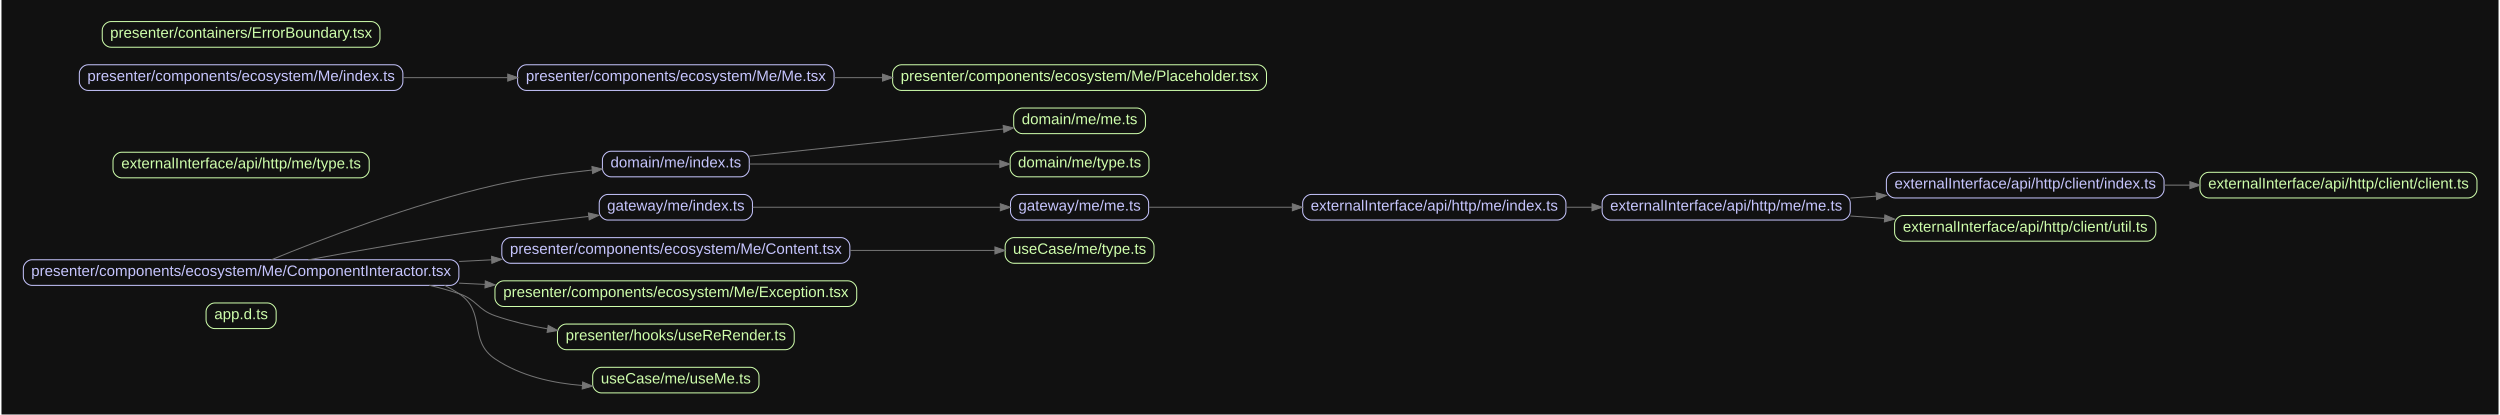
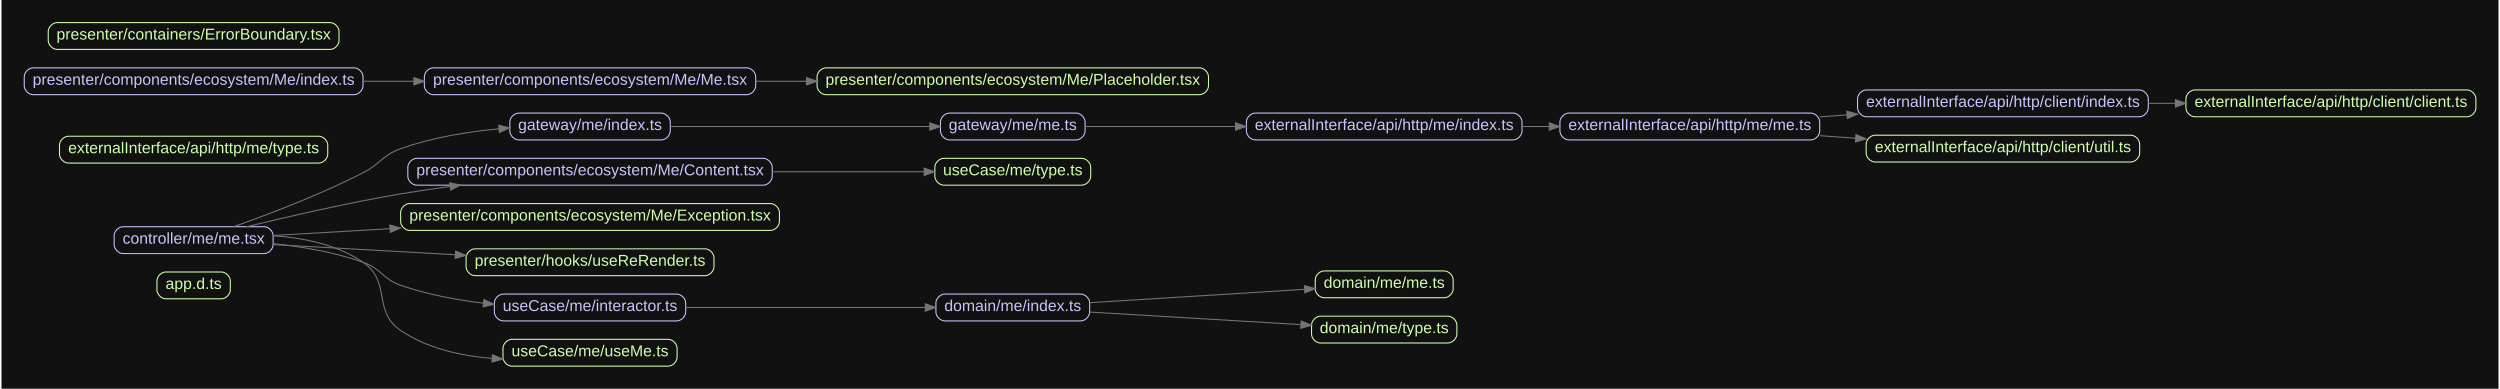
- <svg xmlns="http://www.w3.org/2000/svg" width="2485pt" height="412pt" viewBox="0.00 0.00 2484.77 412.45">
-   <g id="graph0" class="graph" transform="scale(1 1) rotate(0) translate(21.6 390.8485)">
-     <polygon fill="#111111" stroke="transparent" points="-21.6,21.6 -21.6,-390.849 2463.172,-390.849 2463.172,21.6 -21.6,21.6" />
+ <svg xmlns="http://www.w3.org/2000/svg" width="2373pt" height="369pt" viewBox="0.00 0.00 2373.05 369.45">
+   <g id="graph0" class="graph" transform="scale(1 1) rotate(0) translate(21.6 347.8485)">
+     <polygon fill="#111111" stroke="transparent" points="-21.6,21.6 -21.6,-347.849 2351.448,-347.849 2351.448,21.6 -21.6,21.6" />
    <g id="node1" class="node">
-       <path fill="none" stroke="#cfffac" d="M243.223,-89.374C243.223,-89.374 190.477,-89.374 190.477,-89.374 186.227,-89.374 181.977,-85.124 181.977,-80.874 181.977,-80.874 181.977,-72.374 181.977,-72.374 181.977,-68.124 186.227,-63.874 190.477,-63.874 190.477,-63.874 243.223,-63.874 243.223,-63.874 247.473,-63.874 251.723,-68.124 251.723,-72.374 251.723,-72.374 251.723,-80.874 251.723,-80.874 251.723,-85.124 247.473,-89.374 243.223,-89.374" />
-       <text text-anchor="middle" x="216.85" y="-73.249" font-family="Arial" font-size="15.00" fill="#cfffac">app.d.ts</text>
+       <path fill="none" stroke="#cfffac" d="M187.361,-89.374C187.361,-89.374 134.615,-89.374 134.615,-89.374 130.366,-89.374 126.116,-85.124 126.116,-80.874 126.116,-80.874 126.116,-72.374 126.116,-72.374 126.116,-68.124 130.366,-63.874 134.615,-63.874 134.615,-63.874 187.361,-63.874 187.361,-63.874 191.611,-63.874 195.861,-68.124 195.861,-72.374 195.861,-72.374 195.861,-80.874 195.861,-80.874 195.861,-85.124 191.611,-89.374 187.361,-89.374" />
+       <text text-anchor="middle" x="160.988" y="-73.249" font-family="Arial" font-size="15.00" fill="#cfffac">app.d.ts</text>
    </g>
    <g id="node2" class="node">
-       <path fill="none" stroke="#c6c5fe" d="M714.009,-240.374C714.009,-240.374 584.882,-240.374 584.882,-240.374 580.632,-240.374 576.382,-236.124 576.382,-231.874 576.382,-231.874 576.382,-223.374 576.382,-223.374 576.382,-219.124 580.632,-214.875 584.882,-214.875 584.882,-214.875 714.009,-214.875 714.009,-214.875 718.259,-214.875 722.509,-219.124 722.509,-223.374 722.509,-223.374 722.509,-231.874 722.509,-231.874 722.509,-236.124 718.259,-240.374 714.009,-240.374" />
-       <text text-anchor="middle" x="649.446" y="-224.249" font-family="Arial" font-size="15.00" fill="#c6c5fe">domain/me/index.ts</text>
+       <path fill="none" stroke="#c6c5fe" d="M228.025,-132.374C228.025,-132.374 93.951,-132.374 93.951,-132.374 89.702,-132.374 85.452,-128.124 85.452,-123.874 85.452,-123.874 85.452,-115.374 85.452,-115.374 85.452,-111.124 89.702,-106.874 93.951,-106.874 93.951,-106.874 228.025,-106.874 228.025,-106.874 232.275,-106.874 236.525,-111.124 236.525,-115.374 236.525,-115.374 236.525,-123.874 236.525,-123.874 236.525,-128.124 232.275,-132.374 228.025,-132.374" />
+       <text text-anchor="middle" x="160.988" y="-116.249" font-family="Arial" font-size="15.00" fill="#c6c5fe">controller/me/me.tsx</text>
    </g>
    <g id="node3" class="node">
-       <path fill="none" stroke="#cfffac" d="M1108.237,-283.374C1108.237,-283.374 994.154,-283.374 994.154,-283.374 989.904,-283.374 985.654,-279.124 985.654,-274.874 985.654,-274.874 985.654,-266.374 985.654,-266.374 985.654,-262.124 989.904,-257.875 994.154,-257.875 994.154,-257.875 1108.237,-257.875 1108.237,-257.875 1112.487,-257.875 1116.737,-262.124 1116.737,-266.374 1116.737,-266.374 1116.737,-274.874 1116.737,-274.874 1116.737,-279.124 1112.487,-283.374 1108.237,-283.374" />
-       <text text-anchor="middle" x="1051.196" y="-267.248" font-family="Arial" font-size="15.00" fill="#cfffac">domain/me/me.ts</text>
+       <path fill="none" stroke="#c6c5fe" d="M605.458,-240.374C605.458,-240.374 469.986,-240.374 469.986,-240.374 465.736,-240.374 461.486,-236.124 461.486,-231.874 461.486,-231.874 461.486,-223.374 461.486,-223.374 461.486,-219.124 465.736,-214.875 469.986,-214.875 469.986,-214.875 605.458,-214.875 605.458,-214.875 609.708,-214.875 613.958,-219.124 613.958,-223.374 613.958,-223.374 613.958,-231.874 613.958,-231.874 613.958,-236.124 609.708,-240.374 605.458,-240.374" />
+       <text text-anchor="middle" x="537.722" y="-224.249" font-family="Arial" font-size="15.00" fill="#c6c5fe">gateway/me/index.ts</text>
    </g>
    <g id="edge1" class="edge">
-       <path fill="none" stroke="#757575" d="M722.666,-235.461C794.322,-243.131 902.983,-254.761 975.483,-262.521" />
-       <polygon fill="#757575" stroke="#757575" points="975.15,-266.005 985.466,-263.589 975.895,-259.045 975.15,-266.005" />
+       <path fill="none" stroke="#757575" d="M198.636,-132.293C231.84,-144.002 281.155,-162.71 321.977,-183.624 338.875,-192.281 340.092,-200.249 357.977,-206.624 387.357,-217.097 420.982,-222.605 451.14,-225.424" />
+       <polygon fill="#757575" stroke="#757575" points="450.964,-228.922 461.224,-226.281 451.556,-221.947 450.964,-228.922" />
    </g>
    <g id="node4" class="node">
-       <path fill="none" stroke="#cfffac" d="M1111.753,-240.374C1111.753,-240.374 990.639,-240.374 990.639,-240.374 986.389,-240.374 982.139,-236.124 982.139,-231.874 982.139,-231.874 982.139,-223.374 982.139,-223.374 982.139,-219.124 986.389,-214.875 990.639,-214.875 990.639,-214.875 1111.753,-214.875 1111.753,-214.875 1116.003,-214.875 1120.252,-219.124 1120.252,-223.374 1120.252,-223.374 1120.252,-231.874 1120.252,-231.874 1120.252,-236.124 1116.003,-240.374 1111.753,-240.374" />
-       <text text-anchor="middle" x="1051.196" y="-224.249" font-family="Arial" font-size="15.00" fill="#cfffac">domain/me/type.ts</text>
+       <path fill="none" stroke="#c6c5fe" d="M702.376,-197.374C702.376,-197.374 373.068,-197.374 373.068,-197.374 368.818,-197.374 364.568,-193.124 364.568,-188.874 364.568,-188.874 364.568,-180.374 364.568,-180.374 364.568,-176.124 368.818,-171.875 373.068,-171.875 373.068,-171.875 702.376,-171.875 702.376,-171.875 706.626,-171.875 710.876,-176.124 710.876,-180.374 710.876,-180.374 710.876,-188.874 710.876,-188.874 710.876,-193.124 706.626,-197.374 702.376,-197.374" />
+       <text text-anchor="middle" x="537.722" y="-181.249" font-family="Arial" font-size="15.00" fill="#c6c5fe">presenter/components/ecosystem/Me/Content.tsx</text>
    </g>
    <g id="edge2" class="edge">
-       <path fill="none" stroke="#757575" d="M722.666,-227.624C792.989,-227.624 898.953,-227.624 971.4,-227.624" />
-       <polygon fill="#757575" stroke="#757575" points="971.838,-231.124 981.837,-227.624 971.837,-224.124 971.838,-231.124" />
+       <path fill="none" stroke="#757575" d="M210.904,-132.275C250.557,-141.96 307.536,-155.068 357.977,-163.624 372.968,-166.167 388.716,-168.499 404.398,-170.609" />
+       <polygon fill="#757575" stroke="#757575" points="404.314,-174.128 414.685,-171.964 405.228,-167.188 404.314,-174.128" />
    </g>
    <g id="node5" class="node">
-       <path fill="none" stroke="#cfffac" d="M2433.225,-219.374C2433.225,-219.374 2174.611,-219.374 2174.611,-219.374 2170.362,-219.374 2166.112,-215.124 2166.112,-210.874 2166.112,-210.874 2166.112,-202.374 2166.112,-202.374 2166.112,-198.124 2170.362,-193.875 2174.611,-193.875 2174.611,-193.875 2433.225,-193.875 2433.225,-193.875 2437.475,-193.875 2441.725,-198.124 2441.725,-202.374 2441.725,-202.374 2441.725,-210.874 2441.725,-210.874 2441.725,-215.124 2437.475,-219.374 2433.225,-219.374" />
-       <text text-anchor="middle" x="2303.919" y="-203.249" font-family="Arial" font-size="15.00" fill="#cfffac">externalInterface/api/http/client/client.ts</text>
+       <path fill="none" stroke="#cfffac" d="M709.214,-154.374C709.214,-154.374 366.231,-154.374 366.231,-154.374 361.981,-154.374 357.731,-150.124 357.731,-145.874 357.731,-145.874 357.731,-137.374 357.731,-137.374 357.731,-133.124 361.981,-128.875 366.231,-128.875 366.231,-128.875 709.214,-128.875 709.214,-128.875 713.464,-128.875 717.714,-133.124 717.714,-137.374 717.714,-137.374 717.714,-145.874 717.714,-145.874 717.714,-150.124 713.464,-154.374 709.214,-154.374" />
+       <text text-anchor="middle" x="537.722" y="-138.249" font-family="Arial" font-size="15.00" fill="#cfffac">presenter/components/ecosystem/Me/Exception.tsx</text>
+     </g>
+     <g id="edge3" class="edge">
+       <path fill="none" stroke="#757575" d="M236.773,-124.05C269.06,-125.935 308.318,-128.228 347.673,-130.526" />
+       <polygon fill="#757575" stroke="#757575" points="347.49,-134.021 357.677,-131.11 347.898,-127.033 347.49,-134.021" />
    </g>
    <g id="node6" class="node">
-       <path fill="none" stroke="#c6c5fe" d="M2121.84,-219.374C2121.84,-219.374 1862.542,-219.374 1862.542,-219.374 1858.292,-219.374 1854.042,-215.124 1854.042,-210.874 1854.042,-210.874 1854.042,-202.374 1854.042,-202.374 1854.042,-198.124 1858.292,-193.875 1862.542,-193.875 1862.542,-193.875 2121.84,-193.875 2121.84,-193.875 2126.09,-193.875 2130.34,-198.124 2130.34,-202.374 2130.34,-202.374 2130.34,-210.874 2130.34,-210.874 2130.34,-215.124 2126.09,-219.374 2121.84,-219.374" />
-       <text text-anchor="middle" x="1992.191" y="-203.249" font-family="Arial" font-size="15.00" fill="#c6c5fe">externalInterface/api/http/client/index.ts</text>
+       <path fill="none" stroke="#cfffac" d="M647.017,-111.374C647.017,-111.374 428.427,-111.374 428.427,-111.374 424.178,-111.374 419.928,-107.124 419.928,-102.874 419.928,-102.874 419.928,-94.374 419.928,-94.374 419.928,-90.124 424.178,-85.874 428.427,-85.874 428.427,-85.874 647.017,-85.874 647.017,-85.874 651.267,-85.874 655.517,-90.124 655.517,-94.374 655.517,-94.374 655.517,-102.874 655.517,-102.874 655.517,-107.124 651.267,-111.374 647.017,-111.374" />
+       <text text-anchor="middle" x="537.722" y="-95.249" font-family="Arial" font-size="15.00" fill="#cfffac">presenter/hooks/useReRender.ts</text>
    </g>
-     <g id="edge3" class="edge">
-       <path fill="none" stroke="#757575" d="M2130.28,-206.624C2138.825,-206.624 2147.442,-206.624 2156.027,-206.624" />
-       <polygon fill="#757575" stroke="#757575" points="2156.083,-210.124 2166.083,-206.624 2156.083,-203.124 2156.083,-210.124" />
+     <g id="edge4" class="edge">
+       <path fill="none" stroke="#757575" d="M236.773,-115.4C286.231,-112.643 352.045,-108.974 409.513,-105.771" />
+       <polygon fill="#757575" stroke="#757575" points="409.979,-109.251 419.769,-105.199 409.589,-102.261 409.979,-109.251" />
    </g>
    <g id="node7" class="node">
-       <path fill="none" stroke="#cfffac" d="M2113.656,-176.374C2113.656,-176.374 1870.726,-176.374 1870.726,-176.374 1866.476,-176.374 1862.226,-172.124 1862.226,-167.874 1862.226,-167.874 1862.226,-159.374 1862.226,-159.374 1862.226,-155.124 1866.476,-150.875 1870.726,-150.875 1870.726,-150.875 2113.656,-150.875 2113.656,-150.875 2117.905,-150.875 2122.155,-155.124 2122.155,-159.374 2122.155,-159.374 2122.155,-167.874 2122.155,-167.874 2122.155,-172.124 2117.905,-176.374 2113.656,-176.374" />
-       <text text-anchor="middle" x="1992.191" y="-160.249" font-family="Arial" font-size="15.00" fill="#cfffac">externalInterface/api/http/client/util.ts</text>
+       <path fill="none" stroke="#c6c5fe" d="M620.13,-68.374C620.13,-68.374 455.314,-68.374 455.314,-68.374 451.064,-68.374 446.814,-64.124 446.814,-59.874 446.814,-59.874 446.814,-51.374 446.814,-51.374 446.814,-47.124 451.064,-42.874 455.314,-42.874 455.314,-42.874 620.13,-42.874 620.13,-42.874 624.38,-42.874 628.63,-47.124 628.63,-51.374 628.63,-51.374 628.63,-59.874 628.63,-59.874 628.63,-64.124 624.38,-68.374 620.13,-68.374" />
+       <text text-anchor="middle" x="537.722" y="-52.248" font-family="Arial" font-size="15.00" fill="#c6c5fe">useCase/me/interactor.ts</text>
+     </g>
+     <g id="edge5" class="edge">
+       <path fill="none" stroke="#757575" d="M236.642,-116.31C264.104,-113.413 294.997,-108.141 321.977,-98.624 339.66,-92.386 340.252,-82.743 357.977,-76.624 382.621,-68.116 410.176,-62.917 436.164,-59.776" />
+       <polygon fill="#757575" stroke="#757575" points="436.87,-63.219 446.42,-58.631 436.094,-56.262 436.87,-63.219" />
    </g>
    <g id="node8" class="node">
-       <path fill="none" stroke="#c6c5fe" d="M1526.654,-197.374C1526.654,-197.374 1281.715,-197.374 1281.715,-197.374 1277.465,-197.374 1273.215,-193.124 1273.215,-188.874 1273.215,-188.874 1273.215,-180.374 1273.215,-180.374 1273.215,-176.124 1277.465,-171.875 1281.715,-171.875 1281.715,-171.875 1526.654,-171.875 1526.654,-171.875 1530.904,-171.875 1535.154,-176.124 1535.154,-180.374 1535.154,-180.374 1535.154,-188.874 1535.154,-188.874 1535.154,-193.124 1530.904,-197.374 1526.654,-197.374" />
-       <text text-anchor="middle" x="1404.184" y="-181.249" font-family="Arial" font-size="15.00" fill="#c6c5fe">externalInterface/api/http/me/index.ts</text>
+       <path fill="none" stroke="#cfffac" d="M611.953,-25.374C611.953,-25.374 463.491,-25.374 463.491,-25.374 459.241,-25.374 454.991,-21.124 454.991,-16.874 454.991,-16.874 454.991,-8.374 454.991,-8.374 454.991,-4.124 459.241,.126 463.491,.126 463.491,.126 611.953,.126 611.953,.126 616.203,.126 620.453,-4.124 620.453,-8.374 620.453,-8.374 620.453,-16.874 620.453,-16.874 620.453,-21.124 616.203,-25.374 611.953,-25.374" />
+       <text text-anchor="middle" x="537.722" y="-9.248" font-family="Arial" font-size="15.00" fill="#cfffac">useCase/me/useMe.ts</text>
+     </g>
+     <g id="edge6" class="edge">
+       <path fill="none" stroke="#757575" d="M236.587,-123.752C265.426,-121.918 297.273,-115.429 321.977,-98.624 349.281,-80.05 330.548,-52.015 357.977,-33.624 383.18,-16.725 414.95,-9.588 444.745,-7.253" />
+       <polygon fill="#757575" stroke="#757575" points="444.995,-10.744 454.761,-6.638 444.566,-3.757 444.995,-10.744" />
+     </g>
+     <g id="node18" class="node">
+       <path fill="none" stroke="#c6c5fe" d="M999.686,-240.374C999.686,-240.374 879.258,-240.374 879.258,-240.374 875.008,-240.374 870.758,-236.124 870.758,-231.874 870.758,-231.874 870.758,-223.374 870.758,-223.374 870.758,-219.124 875.008,-214.875 879.258,-214.875 879.258,-214.875 999.686,-214.875 999.686,-214.875 1003.936,-214.875 1008.186,-219.124 1008.186,-223.374 1008.186,-223.374 1008.186,-231.874 1008.186,-231.874 1008.186,-236.124 1003.936,-240.374 999.686,-240.374" />
+       <text text-anchor="middle" x="939.472" y="-224.249" font-family="Arial" font-size="15.00" fill="#c6c5fe">gateway/me/me.ts</text>
+     </g>
+     <g id="edge13" class="edge">
+       <path fill="none" stroke="#757575" d="M614.234,-227.624C684.756,-227.624 788.995,-227.624 860.338,-227.624" />
+       <polygon fill="#757575" stroke="#757575" points="860.617,-231.124 870.617,-227.624 860.617,-224.124 860.617,-231.124" />
+     </g>
+     <g id="node19" class="node">
+       <path fill="none" stroke="#cfffac" d="M1005.034,-197.374C1005.034,-197.374 873.91,-197.374 873.91,-197.374 869.66,-197.374 865.41,-193.124 865.41,-188.874 865.41,-188.874 865.41,-180.374 865.41,-180.374 865.41,-176.124 869.66,-171.875 873.91,-171.875 873.91,-171.875 1005.034,-171.875 1005.034,-171.875 1009.284,-171.875 1013.534,-176.124 1013.534,-180.374 1013.534,-180.374 1013.534,-188.874 1013.534,-188.874 1013.534,-193.124 1009.284,-197.374 1005.034,-197.374" />
+       <text text-anchor="middle" x="939.472" y="-181.249" font-family="Arial" font-size="15.00" fill="#cfffac">useCase/me/type.ts</text>
+     </g>
+     <g id="edge15" class="edge">
+       <path fill="none" stroke="#757575" d="M711.015,-184.624C760.946,-184.624 813.195,-184.624 855.104,-184.624" />
+       <polygon fill="#757575" stroke="#757575" points="855.252,-188.124 865.252,-184.624 855.252,-181.124 855.252,-188.124" />
    </g>
    <g id="node9" class="node">
-       <path fill="none" stroke="#c6c5fe" d="M1809.59,-197.374C1809.59,-197.374 1579.695,-197.374 1579.695,-197.374 1575.445,-197.374 1571.195,-193.124 1571.195,-188.874 1571.195,-188.874 1571.195,-180.374 1571.195,-180.374 1571.195,-176.124 1575.445,-171.875 1579.695,-171.875 1579.695,-171.875 1809.59,-171.875 1809.59,-171.875 1813.84,-171.875 1818.09,-176.124 1818.09,-180.374 1818.09,-180.374 1818.09,-188.874 1818.09,-188.874 1818.09,-193.124 1813.84,-197.374 1809.59,-197.374" />
-       <text text-anchor="middle" x="1694.643" y="-181.249" font-family="Arial" font-size="15.00" fill="#c6c5fe">externalInterface/api/http/me/me.ts</text>
+       <path fill="none" stroke="#c6c5fe" d="M1004.036,-68.374C1004.036,-68.374 874.908,-68.374 874.908,-68.374 870.658,-68.374 866.408,-64.124 866.408,-59.874 866.408,-59.874 866.408,-51.374 866.408,-51.374 866.408,-47.124 870.658,-42.874 874.908,-42.874 874.908,-42.874 1004.036,-42.874 1004.036,-42.874 1008.285,-42.874 1012.535,-47.124 1012.535,-51.374 1012.535,-51.374 1012.535,-59.874 1012.535,-59.874 1012.535,-64.124 1008.285,-68.374 1004.036,-68.374" />
+       <text text-anchor="middle" x="939.472" y="-52.248" font-family="Arial" font-size="15.00" fill="#c6c5fe">domain/me/index.ts</text>
    </g>
-     <g id="edge4" class="edge">
-       <path fill="none" stroke="#757575" d="M1535.392,-184.624C1543.929,-184.624 1552.53,-184.624 1561.078,-184.624" />
-       <polygon fill="#757575" stroke="#757575" points="1561.08,-188.124 1571.08,-184.624 1561.08,-181.124 1561.08,-188.124" />
-     </g>
-     <g id="edge5" class="edge">
-       <path fill="none" stroke="#757575" d="M1818.245,-193.763C1826.737,-194.391 1835.342,-195.027 1843.945,-195.663" />
-       <polygon fill="#757575" stroke="#757575" points="1843.805,-199.162 1854.036,-196.409 1844.322,-192.181 1843.805,-199.162" />
-     </g>
-     <g id="edge6" class="edge">
-       <path fill="none" stroke="#757575" d="M1818.245,-175.901C1829.369,-175.116 1840.687,-174.317 1851.94,-173.523" />
-       <polygon fill="#757575" stroke="#757575" points="1852.519,-176.991 1862.248,-172.795 1852.026,-170.008 1852.519,-176.991" />
+     <g id="edge18" class="edge">
+       <path fill="none" stroke="#757575" d="M628.634,-55.624C696.996,-55.624 789.919,-55.624 856.32,-55.624" />
+       <polygon fill="#757575" stroke="#757575" points="856.33,-59.124 866.33,-55.624 856.33,-52.124 856.33,-59.124" />
    </g>
    <g id="node10" class="node">
-       <path fill="none" stroke="#cfffac" d="M335.813,-239.374C335.813,-239.374 97.888,-239.374 97.888,-239.374 93.638,-239.374 89.388,-235.124 89.388,-230.874 89.388,-230.874 89.388,-222.374 89.388,-222.374 89.388,-218.124 93.638,-213.875 97.888,-213.875 97.888,-213.875 335.813,-213.875 335.813,-213.875 340.062,-213.875 344.312,-218.124 344.312,-222.374 344.312,-222.374 344.312,-230.874 344.312,-230.874 344.312,-235.124 340.062,-239.374 335.813,-239.374" />
-       <text text-anchor="middle" x="216.85" y="-223.249" font-family="Arial" font-size="15.00" fill="#cfffac">externalInterface/api/http/me/type.ts</text>
+       <path fill="none" stroke="#cfffac" d="M1349.502,-90.374C1349.502,-90.374 1235.419,-90.374 1235.419,-90.374 1231.169,-90.374 1226.919,-86.124 1226.919,-81.874 1226.919,-81.874 1226.919,-73.374 1226.919,-73.374 1226.919,-69.124 1231.169,-64.874 1235.419,-64.874 1235.419,-64.874 1349.502,-64.874 1349.502,-64.874 1353.752,-64.874 1358.002,-69.124 1358.002,-73.374 1358.002,-73.374 1358.002,-81.874 1358.002,-81.874 1358.002,-86.124 1353.752,-90.374 1349.502,-90.374" />
+       <text text-anchor="middle" x="1292.461" y="-74.249" font-family="Arial" font-size="15.00" fill="#cfffac">domain/me/me.ts</text>
+     </g>
+     <g id="edge7" class="edge">
+       <path fill="none" stroke="#757575" d="M1012.611,-60.183C1072.266,-63.901 1156.244,-69.135 1216.618,-72.897" />
+       <polygon fill="#757575" stroke="#757575" points="1216.652,-76.406 1226.85,-73.535 1217.087,-69.42 1216.652,-76.406" />
    </g>
    <g id="node11" class="node">
-       <path fill="none" stroke="#c6c5fe" d="M717.182,-197.374C717.182,-197.374 581.71,-197.374 581.71,-197.374 577.46,-197.374 573.21,-193.124 573.21,-188.874 573.21,-188.874 573.21,-180.374 573.21,-180.374 573.21,-176.124 577.46,-171.875 581.71,-171.875 581.71,-171.875 717.182,-171.875 717.182,-171.875 721.432,-171.875 725.682,-176.124 725.682,-180.374 725.682,-180.374 725.682,-188.874 725.682,-188.874 725.682,-193.124 721.432,-197.374 717.182,-197.374" />
-       <text text-anchor="middle" x="649.446" y="-181.249" font-family="Arial" font-size="15.00" fill="#c6c5fe">gateway/me/index.ts</text>
+       <path fill="none" stroke="#cfffac" d="M1353.018,-47.374C1353.018,-47.374 1231.904,-47.374 1231.904,-47.374 1227.654,-47.374 1223.404,-43.124 1223.404,-38.874 1223.404,-38.874 1223.404,-30.374 1223.404,-30.374 1223.404,-26.124 1227.654,-21.875 1231.904,-21.875 1231.904,-21.875 1353.018,-21.875 1353.018,-21.875 1357.268,-21.875 1361.518,-26.124 1361.518,-30.374 1361.518,-30.374 1361.518,-38.874 1361.518,-38.874 1361.518,-43.124 1357.268,-47.374 1353.018,-47.374" />
+       <text text-anchor="middle" x="1292.461" y="-31.248" font-family="Arial" font-size="15.00" fill="#cfffac">domain/me/type.ts</text>
+     </g>
+     <g id="edge8" class="edge">
+       <path fill="none" stroke="#757575" d="M1012.611,-51.273C1071.121,-47.792 1153.028,-42.919 1213.115,-39.345" />
+       <polygon fill="#757575" stroke="#757575" points="1213.541,-42.826 1223.315,-38.738 1213.125,-35.838 1213.541,-42.826" />
    </g>
    <g id="node12" class="node">
-       <path fill="none" stroke="#c6c5fe" d="M1111.41,-197.374C1111.41,-197.374 990.981,-197.374 990.981,-197.374 986.731,-197.374 982.481,-193.124 982.481,-188.874 982.481,-188.874 982.481,-180.374 982.481,-180.374 982.481,-176.124 986.731,-171.875 990.981,-171.875 990.981,-171.875 1111.41,-171.875 1111.41,-171.875 1115.66,-171.875 1119.91,-176.124 1119.91,-180.374 1119.91,-180.374 1119.91,-188.874 1119.91,-188.874 1119.91,-193.124 1115.66,-197.374 1111.41,-197.374" />
-       <text text-anchor="middle" x="1051.196" y="-181.249" font-family="Arial" font-size="15.00" fill="#c6c5fe">gateway/me/me.ts</text>
-     </g>
-     <g id="edge7" class="edge">
-       <path fill="none" stroke="#757575" d="M725.957,-184.624C796.48,-184.624 900.718,-184.624 972.062,-184.624" />
-       <polygon fill="#757575" stroke="#757575" points="972.341,-188.124 982.341,-184.624 972.341,-181.124 972.341,-188.124" />
-     </g>
-     <g id="edge8" class="edge">
-       <path fill="none" stroke="#757575" d="M1120.093,-184.624C1160.732,-184.624 1213.677,-184.624 1262.831,-184.624" />
-       <polygon fill="#757575" stroke="#757575" points="1262.931,-188.124 1272.931,-184.624 1262.931,-181.124 1262.931,-188.124" />
+       <path fill="none" stroke="#cfffac" d="M2321.502,-262.374C2321.502,-262.374 2062.888,-262.374 2062.888,-262.374 2058.638,-262.374 2054.388,-258.124 2054.388,-253.874 2054.388,-253.874 2054.388,-245.374 2054.388,-245.374 2054.388,-241.124 2058.638,-236.875 2062.888,-236.875 2062.888,-236.875 2321.502,-236.875 2321.502,-236.875 2325.752,-236.875 2330.002,-241.124 2330.002,-245.374 2330.002,-245.374 2330.002,-253.874 2330.002,-253.874 2330.002,-258.124 2325.752,-262.374 2321.502,-262.374" />
+       <text text-anchor="middle" x="2192.195" y="-246.249" font-family="Arial" font-size="15.00" fill="#cfffac">externalInterface/api/http/client/client.ts</text>
    </g>
    <g id="node13" class="node">
-       <path fill="none" stroke="#c6c5fe" d="M425.05,-132.374C425.05,-132.374 8.65,-132.374 8.65,-132.374 4.4,-132.374 .15,-128.124 .15,-123.874 .15,-123.874 .15,-115.374 .15,-115.374 .15,-111.124 4.4,-106.874 8.65,-106.874 8.65,-106.874 425.05,-106.874 425.05,-106.874 429.3,-106.874 433.55,-111.124 433.55,-115.374 433.55,-115.374 433.55,-123.874 433.55,-123.874 433.55,-128.124 429.3,-132.374 425.05,-132.374" />
-       <text text-anchor="middle" x="216.85" y="-116.249" font-family="Arial" font-size="15.00" fill="#c6c5fe">presenter/components/ecosystem/Me/ComponentInteractor.tsx</text>
+       <path fill="none" stroke="#c6c5fe" d="M2010.116,-262.374C2010.116,-262.374 1750.818,-262.374 1750.818,-262.374 1746.568,-262.374 1742.318,-258.124 1742.318,-253.874 1742.318,-253.874 1742.318,-245.374 1742.318,-245.374 1742.318,-241.124 1746.568,-236.875 1750.818,-236.875 1750.818,-236.875 2010.116,-236.875 2010.116,-236.875 2014.366,-236.875 2018.616,-241.124 2018.616,-245.374 2018.616,-245.374 2018.616,-253.874 2018.616,-253.874 2018.616,-258.124 2014.366,-262.374 2010.116,-262.374" />
+       <text text-anchor="middle" x="1880.467" y="-246.249" font-family="Arial" font-size="15.00" fill="#c6c5fe">externalInterface/api/http/client/index.ts</text>
    </g>
    <g id="edge9" class="edge">
-       <path fill="none" stroke="#757575" d="M246.982,-132.37C293.763,-151.61 387.091,-187.817 469.7,-206.624 500.801,-213.705 535.503,-218.472 566.059,-221.647" />
-       <polygon fill="#757575" stroke="#757575" points="565.953,-225.154 576.251,-222.664 566.648,-218.189 565.953,-225.154" />
+       <path fill="none" stroke="#757575" d="M2018.557,-249.624C2027.101,-249.624 2035.718,-249.624 2044.303,-249.624" />
+       <polygon fill="#757575" stroke="#757575" points="2044.36,-253.124 2054.36,-249.624 2044.36,-246.124 2044.36,-253.124" />
+     </g>
+     <g id="node14" class="node">
+       <path fill="none" stroke="#cfffac" d="M2001.932,-219.374C2001.932,-219.374 1759.002,-219.374 1759.002,-219.374 1754.752,-219.374 1750.502,-215.124 1750.502,-210.874 1750.502,-210.874 1750.502,-202.374 1750.502,-202.374 1750.502,-198.124 1754.752,-193.875 1759.002,-193.875 1759.002,-193.875 2001.932,-193.875 2001.932,-193.875 2006.182,-193.875 2010.432,-198.124 2010.432,-202.374 2010.432,-202.374 2010.432,-210.874 2010.432,-210.874 2010.432,-215.124 2006.182,-219.374 2001.932,-219.374" />
+       <text text-anchor="middle" x="1880.467" y="-203.249" font-family="Arial" font-size="15.00" fill="#cfffac">externalInterface/api/http/client/util.ts</text>
+     </g>
+     <g id="node15" class="node">
+       <path fill="none" stroke="#c6c5fe" d="M1414.93,-240.374C1414.93,-240.374 1169.991,-240.374 1169.991,-240.374 1165.741,-240.374 1161.492,-236.124 1161.492,-231.874 1161.492,-231.874 1161.492,-223.374 1161.492,-223.374 1161.492,-219.124 1165.741,-214.875 1169.991,-214.875 1169.991,-214.875 1414.93,-214.875 1414.93,-214.875 1419.18,-214.875 1423.43,-219.124 1423.43,-223.374 1423.43,-223.374 1423.43,-231.874 1423.43,-231.874 1423.43,-236.124 1419.18,-240.374 1414.93,-240.374" />
+       <text text-anchor="middle" x="1292.461" y="-224.249" font-family="Arial" font-size="15.00" fill="#c6c5fe">externalInterface/api/http/me/index.ts</text>
+     </g>
+     <g id="node16" class="node">
+       <path fill="none" stroke="#c6c5fe" d="M1697.866,-240.374C1697.866,-240.374 1467.972,-240.374 1467.972,-240.374 1463.722,-240.374 1459.472,-236.124 1459.472,-231.874 1459.472,-231.874 1459.472,-223.374 1459.472,-223.374 1459.472,-219.124 1463.722,-214.875 1467.972,-214.875 1467.972,-214.875 1697.866,-214.875 1697.866,-214.875 1702.116,-214.875 1706.366,-219.124 1706.366,-223.374 1706.366,-223.374 1706.366,-231.874 1706.366,-231.874 1706.366,-236.124 1702.116,-240.374 1697.866,-240.374" />
+       <text text-anchor="middle" x="1582.919" y="-224.249" font-family="Arial" font-size="15.00" fill="#c6c5fe">externalInterface/api/http/me/me.ts</text>
    </g>
    <g id="edge10" class="edge">
-       <path fill="none" stroke="#757575" d="M283.499,-132.272C334.388,-141.674 406.315,-154.414 469.7,-163.624 499.877,-168.009 533.008,-172.088 562.516,-175.462" />
-       <polygon fill="#757575" stroke="#757575" points="562.461,-178.978 572.791,-176.625 563.249,-172.022 562.461,-178.978" />
-     </g>
-     <g id="node14" class="node">
-       <path fill="none" stroke="#c6c5fe" d="M814.1,-154.374C814.1,-154.374 484.792,-154.374 484.792,-154.374 480.542,-154.374 476.292,-150.124 476.292,-145.874 476.292,-145.874 476.292,-137.374 476.292,-137.374 476.292,-133.124 480.542,-128.875 484.792,-128.875 484.792,-128.875 814.1,-128.875 814.1,-128.875 818.35,-128.875 822.6,-133.124 822.6,-137.374 822.6,-137.374 822.6,-145.874 822.6,-145.874 822.6,-150.124 818.35,-154.374 814.1,-154.374" />
-       <text text-anchor="middle" x="649.446" y="-138.249" font-family="Arial" font-size="15.00" fill="#c6c5fe">presenter/components/ecosystem/Me/Content.tsx</text>
+       <path fill="none" stroke="#757575" d="M1423.669,-227.624C1432.205,-227.624 1440.807,-227.624 1449.354,-227.624" />
+       <polygon fill="#757575" stroke="#757575" points="1449.356,-231.124 1459.356,-227.624 1449.356,-224.124 1449.356,-231.124" />
    </g>
    <g id="edge11" class="edge">
-       <path fill="none" stroke="#757575" d="M433.782,-130.656C444.565,-131.205 455.347,-131.753 466.019,-132.296" />
-       <polygon fill="#757575" stroke="#757575" points="466.049,-135.802 476.214,-132.814 466.405,-128.811 466.049,-135.802" />
-     </g>
-     <g id="node15" class="node">
-       <path fill="none" stroke="#cfffac" d="M820.938,-111.374C820.938,-111.374 477.954,-111.374 477.954,-111.374 473.704,-111.374 469.454,-107.124 469.454,-102.874 469.454,-102.874 469.454,-94.374 469.454,-94.374 469.454,-90.124 473.704,-85.874 477.954,-85.874 477.954,-85.874 820.938,-85.874 820.938,-85.874 825.187,-85.874 829.437,-90.124 829.437,-94.374 829.437,-94.374 829.437,-102.874 829.437,-102.874 829.437,-107.124 825.187,-111.374 820.938,-111.374" />
-       <text text-anchor="middle" x="649.446" y="-95.249" font-family="Arial" font-size="15.00" fill="#cfffac">presenter/components/ecosystem/Me/Exception.tsx</text>
+       <path fill="none" stroke="#757575" d="M1706.521,-236.763C1715.014,-237.391 1723.619,-238.027 1732.222,-238.663" />
+       <polygon fill="#757575" stroke="#757575" points="1732.082,-242.162 1742.312,-239.409 1732.598,-235.181 1732.082,-242.162" />
    </g>
    <g id="edge12" class="edge">
-       <path fill="none" stroke="#757575" d="M433.782,-109.094C442.418,-108.674 451.054,-108.255 459.633,-107.839" />
-       <polygon fill="#757575" stroke="#757575" points="459.856,-111.332 469.675,-107.351 459.517,-104.34 459.856,-111.332" />
-     </g>
-     <g id="node16" class="node">
-       <path fill="none" stroke="#cfffac" d="M758.741,-68.374C758.741,-68.374 540.151,-68.374 540.151,-68.374 535.901,-68.374 531.651,-64.124 531.651,-59.874 531.651,-59.874 531.651,-51.374 531.651,-51.374 531.651,-47.124 535.901,-42.874 540.151,-42.874 540.151,-42.874 758.741,-42.874 758.741,-42.874 762.99,-42.874 767.24,-47.124 767.24,-51.374 767.24,-51.374 767.24,-59.874 767.24,-59.874 767.24,-64.124 762.99,-68.374 758.741,-68.374" />
-       <text text-anchor="middle" x="649.446" y="-52.248" font-family="Arial" font-size="15.00" fill="#cfffac">presenter/hooks/useReRender.ts</text>
-     </g>
-     <g id="edge13" class="edge">
-       <path fill="none" stroke="#757575" d="M404.006,-106.98C414.146,-104.598 424.104,-101.831 433.7,-98.624 451.484,-92.68 451.976,-82.743 469.7,-76.624 486.238,-70.915 504.087,-66.695 521.893,-63.588" />
-       <polygon fill="#757575" stroke="#757575" points="522.467,-67.041 531.772,-61.974 521.339,-60.132 522.467,-67.041" />
+       <path fill="none" stroke="#757575" d="M1706.521,-218.901C1717.646,-218.116 1728.964,-217.317 1740.216,-216.523" />
+       <polygon fill="#757575" stroke="#757575" points="1740.796,-219.991 1750.524,-215.795 1740.303,-213.008 1740.796,-219.991" />
    </g>
    <g id="node17" class="node">
-       <path fill="none" stroke="#cfffac" d="M723.677,-25.374C723.677,-25.374 575.215,-25.374 575.215,-25.374 570.965,-25.374 566.715,-21.124 566.715,-16.874 566.715,-16.874 566.715,-8.374 566.715,-8.374 566.715,-4.124 570.965,.126 575.215,.126 575.215,.126 723.677,.126 723.677,.126 727.927,.126 732.177,-4.124 732.177,-8.374 732.177,-8.374 732.177,-16.874 732.177,-16.874 732.177,-21.124 727.927,-25.374 723.677,-25.374" />
-       <text text-anchor="middle" x="649.446" y="-9.248" font-family="Arial" font-size="15.00" fill="#cfffac">useCase/me/useMe.ts</text>
+       <path fill="none" stroke="#cfffac" d="M279.951,-218.374C279.951,-218.374 42.026,-218.374 42.026,-218.374 37.776,-218.374 33.526,-214.124 33.526,-209.874 33.526,-209.874 33.526,-201.374 33.526,-201.374 33.526,-197.124 37.776,-192.875 42.026,-192.875 42.026,-192.875 279.951,-192.875 279.951,-192.875 284.201,-192.875 288.451,-197.124 288.451,-201.374 288.451,-201.374 288.451,-209.874 288.451,-209.874 288.451,-214.124 284.201,-218.374 279.951,-218.374" />
+       <text text-anchor="middle" x="160.988" y="-202.249" font-family="Arial" font-size="15.00" fill="#cfffac">externalInterface/api/http/me/type.ts</text>
    </g>
    <g id="edge14" class="edge">
-       <path fill="none" stroke="#757575" d="M419.197,-106.981C424.189,-104.463 429.036,-101.685 433.7,-98.624 461.309,-80.505 442.272,-52.015 469.7,-33.624 494.903,-16.725 526.674,-9.588 556.469,-7.253" />
-       <polygon fill="#757575" stroke="#757575" points="556.718,-10.744 566.485,-6.638 556.289,-3.757 556.718,-10.744" />
-     </g>
-     <g id="node18" class="node">
-       <path fill="none" stroke="#cfffac" d="M1116.757,-154.374C1116.757,-154.374 985.634,-154.374 985.634,-154.374 981.384,-154.374 977.134,-150.124 977.134,-145.874 977.134,-145.874 977.134,-137.374 977.134,-137.374 977.134,-133.124 981.384,-128.875 985.634,-128.875 985.634,-128.875 1116.757,-128.875 1116.757,-128.875 1121.007,-128.875 1125.257,-133.124 1125.257,-137.374 1125.257,-137.374 1125.257,-145.874 1125.257,-145.874 1125.257,-150.124 1121.007,-154.374 1116.757,-154.374" />
-       <text text-anchor="middle" x="1051.196" y="-138.249" font-family="Arial" font-size="15.00" fill="#cfffac">useCase/me/type.ts</text>
-     </g>
-     <g id="edge15" class="edge">
-       <path fill="none" stroke="#757575" d="M822.739,-141.624C872.67,-141.624 924.919,-141.624 966.827,-141.624" />
-       <polygon fill="#757575" stroke="#757575" points="966.976,-145.124 976.976,-141.624 966.976,-138.124 966.976,-145.124" />
-     </g>
-     <g id="node19" class="node">
-       <path fill="none" stroke="#c6c5fe" d="M798.401,-326.374C798.401,-326.374 500.491,-326.374 500.491,-326.374 496.241,-326.374 491.991,-322.124 491.991,-317.874 491.991,-317.874 491.991,-309.374 491.991,-309.374 491.991,-305.124 496.241,-300.875 500.491,-300.875 500.491,-300.875 798.401,-300.875 798.401,-300.875 802.651,-300.875 806.901,-305.124 806.901,-309.374 806.901,-309.374 806.901,-317.874 806.901,-317.874 806.901,-322.124 802.651,-326.374 798.401,-326.374" />
-       <text text-anchor="middle" x="649.446" y="-310.248" font-family="Arial" font-size="15.00" fill="#c6c5fe">presenter/components/ecosystem/Me/Me.tsx</text>
+       <path fill="none" stroke="#757575" d="M1008.37,-227.624C1049.008,-227.624 1101.953,-227.624 1151.108,-227.624" />
+       <polygon fill="#757575" stroke="#757575" points="1151.208,-231.124 1161.208,-227.624 1151.208,-224.124 1151.208,-231.124" />
    </g>
    <g id="node20" class="node">
-       <path fill="none" stroke="#cfffac" d="M1228.704,-326.374C1228.704,-326.374 873.687,-326.374 873.687,-326.374 869.437,-326.374 865.187,-322.124 865.187,-317.874 865.187,-317.874 865.187,-309.374 865.187,-309.374 865.187,-305.124 869.437,-300.875 873.687,-300.875 873.687,-300.875 1228.704,-300.875 1228.704,-300.875 1232.954,-300.875 1237.204,-305.124 1237.204,-309.374 1237.204,-309.374 1237.204,-317.874 1237.204,-317.874 1237.204,-322.124 1232.954,-326.374 1228.704,-326.374" />
-       <text text-anchor="middle" x="1051.196" y="-310.248" font-family="Arial" font-size="15.00" fill="#cfffac">presenter/components/ecosystem/Me/Placeholder.tsx</text>
+       <path fill="none" stroke="#c6c5fe" d="M686.677,-283.374C686.677,-283.374 388.767,-283.374 388.767,-283.374 384.517,-283.374 380.267,-279.124 380.267,-274.874 380.267,-274.874 380.267,-266.374 380.267,-266.374 380.267,-262.124 384.517,-257.875 388.767,-257.875 388.767,-257.875 686.677,-257.875 686.677,-257.875 690.927,-257.875 695.177,-262.124 695.177,-266.374 695.177,-266.374 695.177,-274.874 695.177,-274.874 695.177,-279.124 690.927,-283.374 686.677,-283.374" />
+       <text text-anchor="middle" x="537.722" y="-267.248" font-family="Arial" font-size="15.00" fill="#c6c5fe">presenter/components/ecosystem/Me/Me.tsx</text>
+     </g>
+     <g id="node21" class="node">
+       <path fill="none" stroke="#cfffac" d="M1116.98,-283.374C1116.98,-283.374 761.963,-283.374 761.963,-283.374 757.713,-283.374 753.464,-279.124 753.464,-274.874 753.464,-274.874 753.464,-266.374 753.464,-266.374 753.464,-262.124 757.713,-257.875 761.963,-257.875 761.963,-257.875 1116.98,-257.875 1116.98,-257.875 1121.23,-257.875 1125.48,-262.124 1125.48,-266.374 1125.48,-266.374 1125.48,-274.874 1125.48,-274.874 1125.48,-279.124 1121.23,-283.374 1116.98,-283.374" />
+       <text text-anchor="middle" x="939.472" y="-267.248" font-family="Arial" font-size="15.00" fill="#cfffac">presenter/components/ecosystem/Me/Placeholder.tsx</text>
    </g>
    <g id="edge16" class="edge">
-       <path fill="none" stroke="#757575" d="M806.787,-313.624C822.634,-313.624 838.86,-313.624 855.046,-313.624" />
-       <polygon fill="#757575" stroke="#757575" points="855.115,-317.124 865.115,-313.624 855.115,-310.124 855.115,-317.124" />
+       <path fill="none" stroke="#757575" d="M695.063,-270.624C710.91,-270.624 727.137,-270.624 743.322,-270.624" />
+       <polygon fill="#757575" stroke="#757575" points="743.391,-274.124 753.391,-270.624 743.391,-267.124 743.391,-274.124" />
    </g>
-     <g id="node21" class="node">
-       <path fill="none" stroke="#c6c5fe" d="M369.327,-326.374C369.327,-326.374 64.373,-326.374 64.373,-326.374 60.123,-326.374 55.873,-322.124 55.873,-317.874 55.873,-317.874 55.873,-309.374 55.873,-309.374 55.873,-305.124 60.123,-300.875 64.373,-300.875 64.373,-300.875 369.327,-300.875 369.327,-300.875 373.577,-300.875 377.827,-305.124 377.827,-309.374 377.827,-309.374 377.827,-317.874 377.827,-317.874 377.827,-322.124 373.577,-326.374 369.327,-326.374" />
-       <text text-anchor="middle" x="216.85" y="-310.248" font-family="Arial" font-size="15.00" fill="#c6c5fe">presenter/components/ecosystem/Me/index.ts</text>
+     <g id="node22" class="node">
+       <path fill="none" stroke="#c6c5fe" d="M313.465,-283.374C313.465,-283.374 8.512,-283.374 8.512,-283.374 4.262,-283.374 .012,-279.124 .012,-274.874 .012,-274.874 .012,-266.374 .012,-266.374 .012,-262.124 4.262,-257.875 8.512,-257.875 8.512,-257.875 313.465,-257.875 313.465,-257.875 317.715,-257.875 321.965,-262.124 321.965,-266.374 321.965,-266.374 321.965,-274.874 321.965,-274.874 321.965,-279.124 317.715,-283.374 313.465,-283.374" />
+       <text text-anchor="middle" x="160.988" y="-267.248" font-family="Arial" font-size="15.00" fill="#c6c5fe">presenter/components/ecosystem/Me/index.ts</text>
    </g>
    <g id="edge17" class="edge">
-       <path fill="none" stroke="#757575" d="M377.933,-313.624C411.931,-313.624 447.88,-313.624 482.103,-313.624" />
-       <polygon fill="#757575" stroke="#757575" points="482.184,-317.124 492.184,-313.624 482.184,-310.124 482.184,-317.124" />
+       <path fill="none" stroke="#757575" d="M322.123,-270.624C337.944,-270.624 354.026,-270.624 369.91,-270.624" />
+       <polygon fill="#757575" stroke="#757575" points="370.316,-274.124 380.316,-270.624 370.316,-267.124 370.316,-274.124" />
    </g>
-     <g id="node22" class="node">
-       <path fill="none" stroke="#cfffac" d="M346.527,-369.374C346.527,-369.374 87.174,-369.374 87.174,-369.374 82.924,-369.374 78.674,-365.124 78.674,-360.874 78.674,-360.874 78.674,-352.374 78.674,-352.374 78.674,-348.124 82.924,-343.875 87.174,-343.875 87.174,-343.875 346.527,-343.875 346.527,-343.875 350.777,-343.875 355.027,-348.124 355.027,-352.374 355.027,-352.374 355.027,-360.874 355.027,-360.874 355.027,-365.124 350.777,-369.374 346.527,-369.374" />
-       <text text-anchor="middle" x="216.85" y="-353.248" font-family="Arial" font-size="15.00" fill="#cfffac">presenter/containers/ErrorBoundary.tsx</text>
+     <g id="node23" class="node">
+       <path fill="none" stroke="#cfffac" d="M290.665,-326.374C290.665,-326.374 31.312,-326.374 31.312,-326.374 27.062,-326.374 22.812,-322.124 22.812,-317.874 22.812,-317.874 22.812,-309.374 22.812,-309.374 22.812,-305.124 27.062,-300.875 31.312,-300.875 31.312,-300.875 290.665,-300.875 290.665,-300.875 294.915,-300.875 299.165,-305.124 299.165,-309.374 299.165,-309.374 299.165,-317.874 299.165,-317.874 299.165,-322.124 294.915,-326.374 290.665,-326.374" />
+       <text text-anchor="middle" x="160.988" y="-310.248" font-family="Arial" font-size="15.00" fill="#cfffac">presenter/containers/ErrorBoundary.tsx</text>
    </g>
  </g>
</svg>
